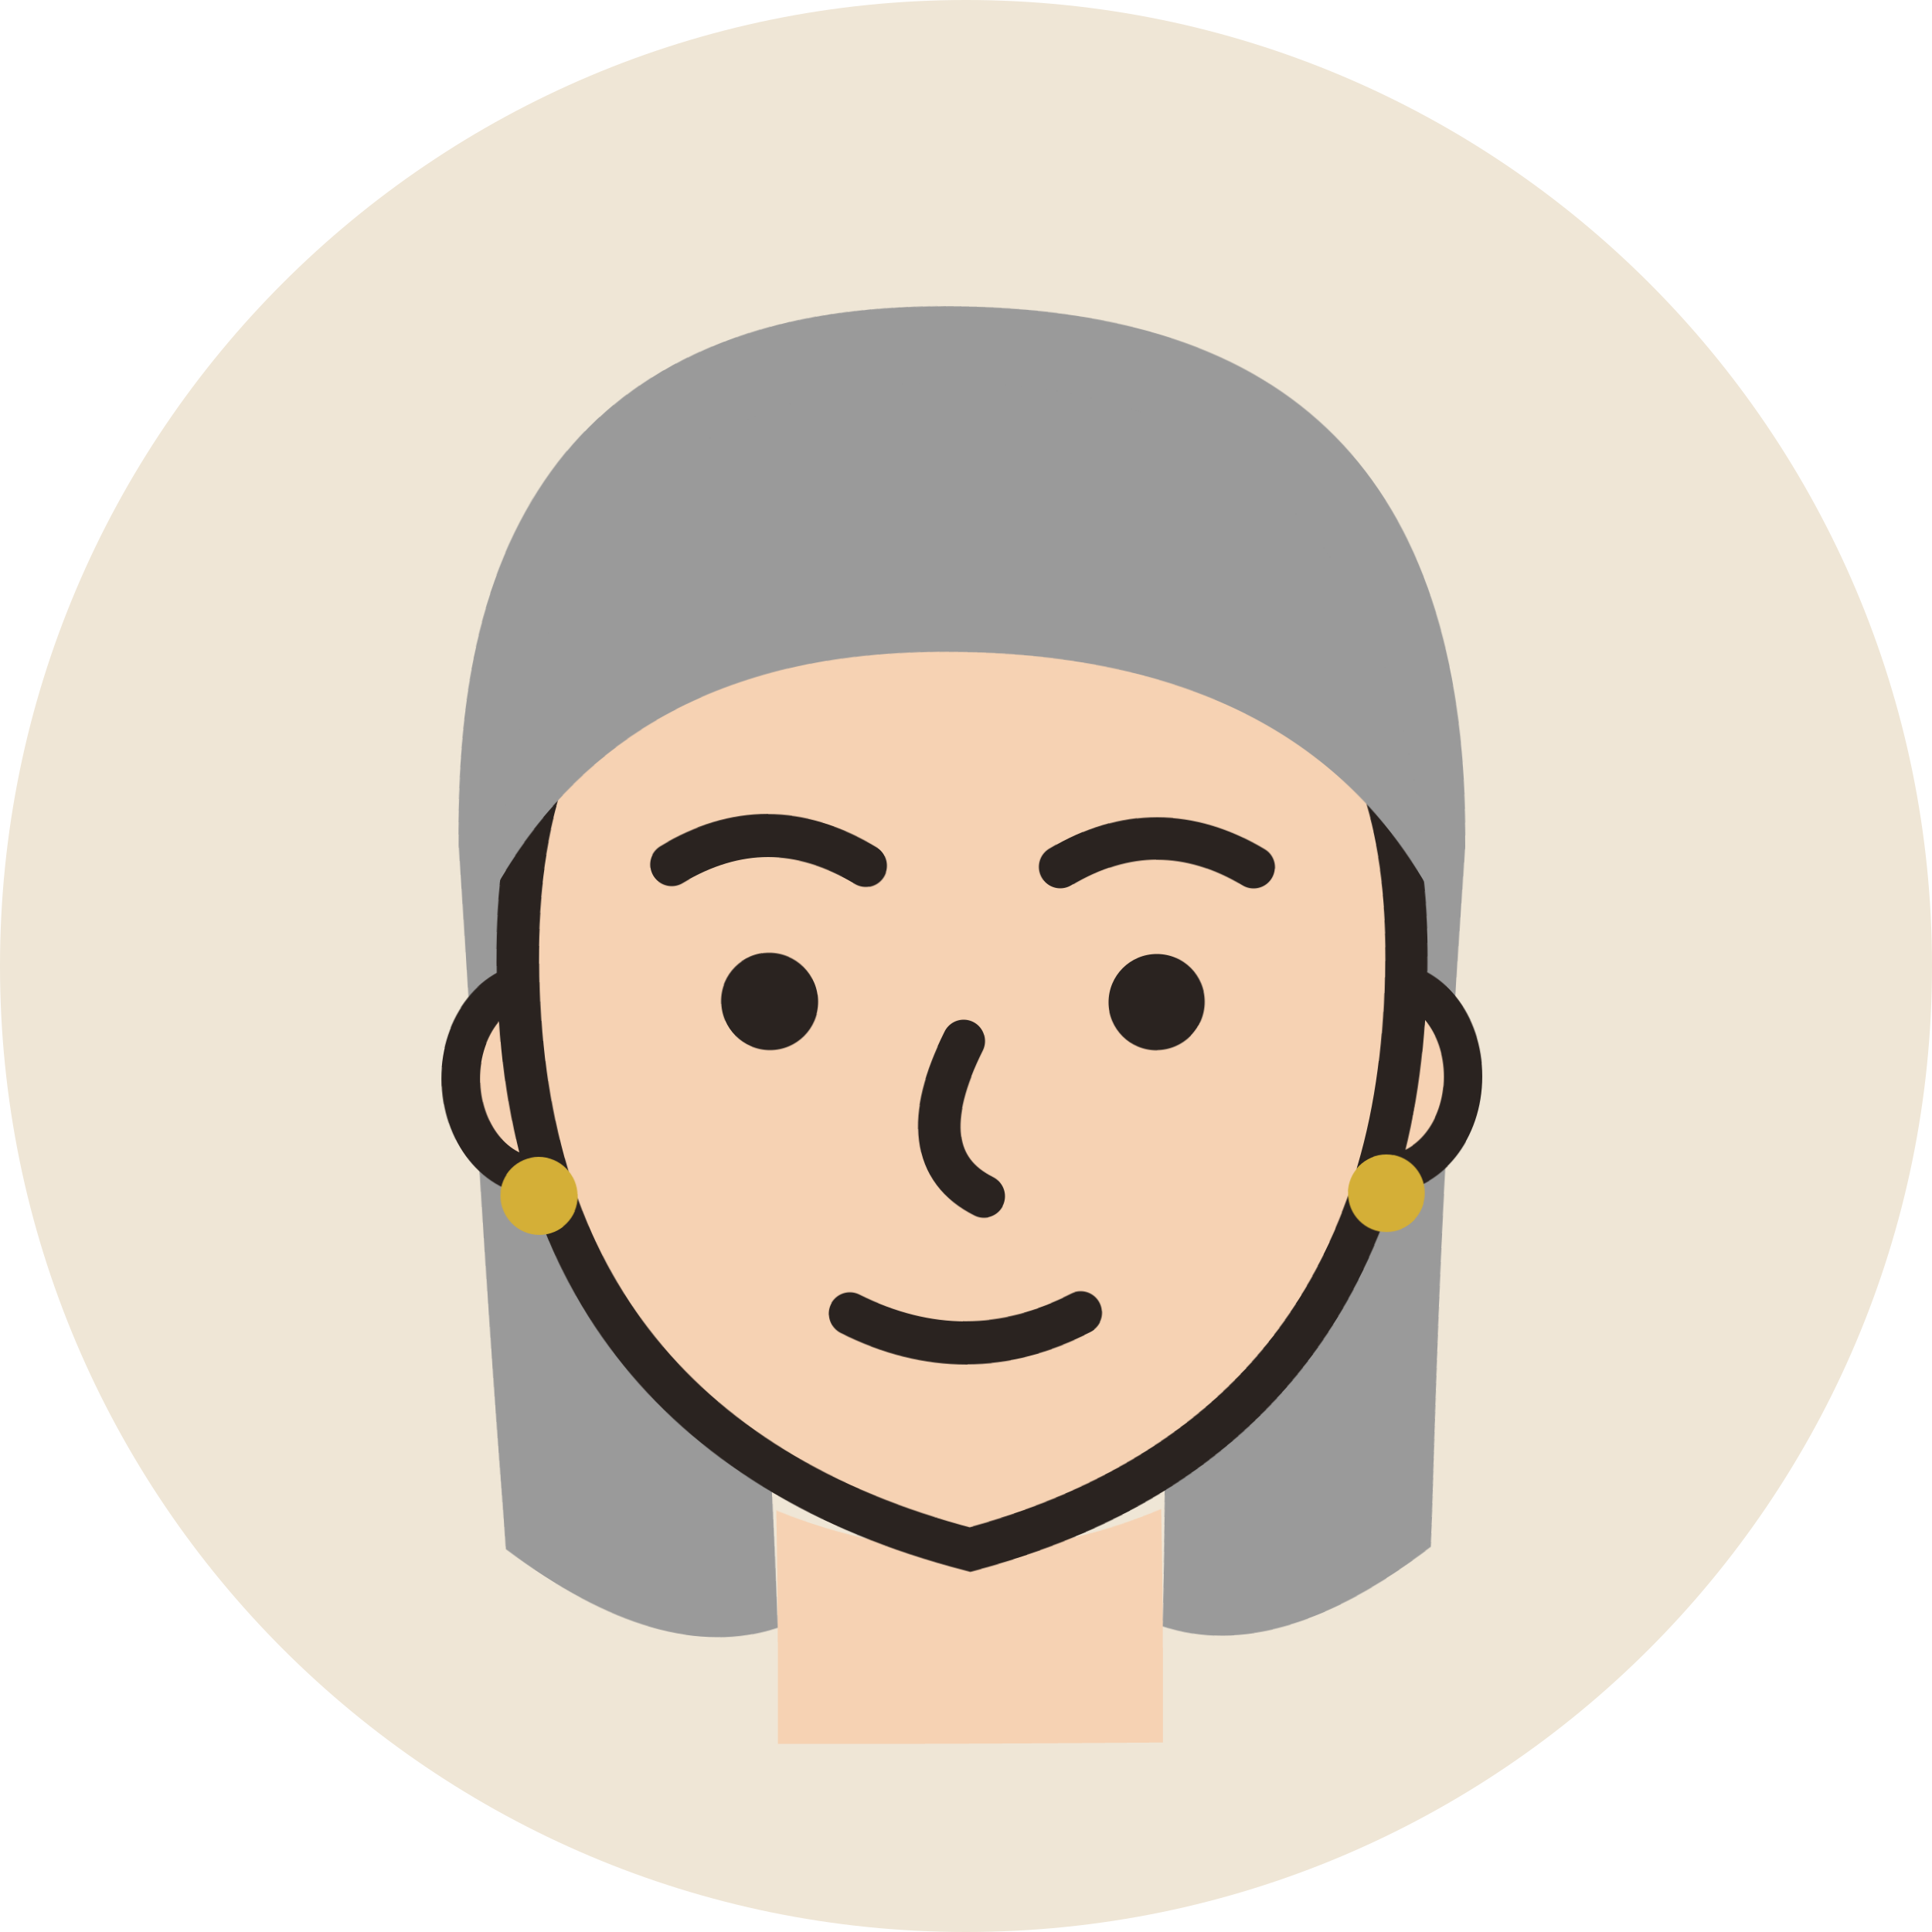
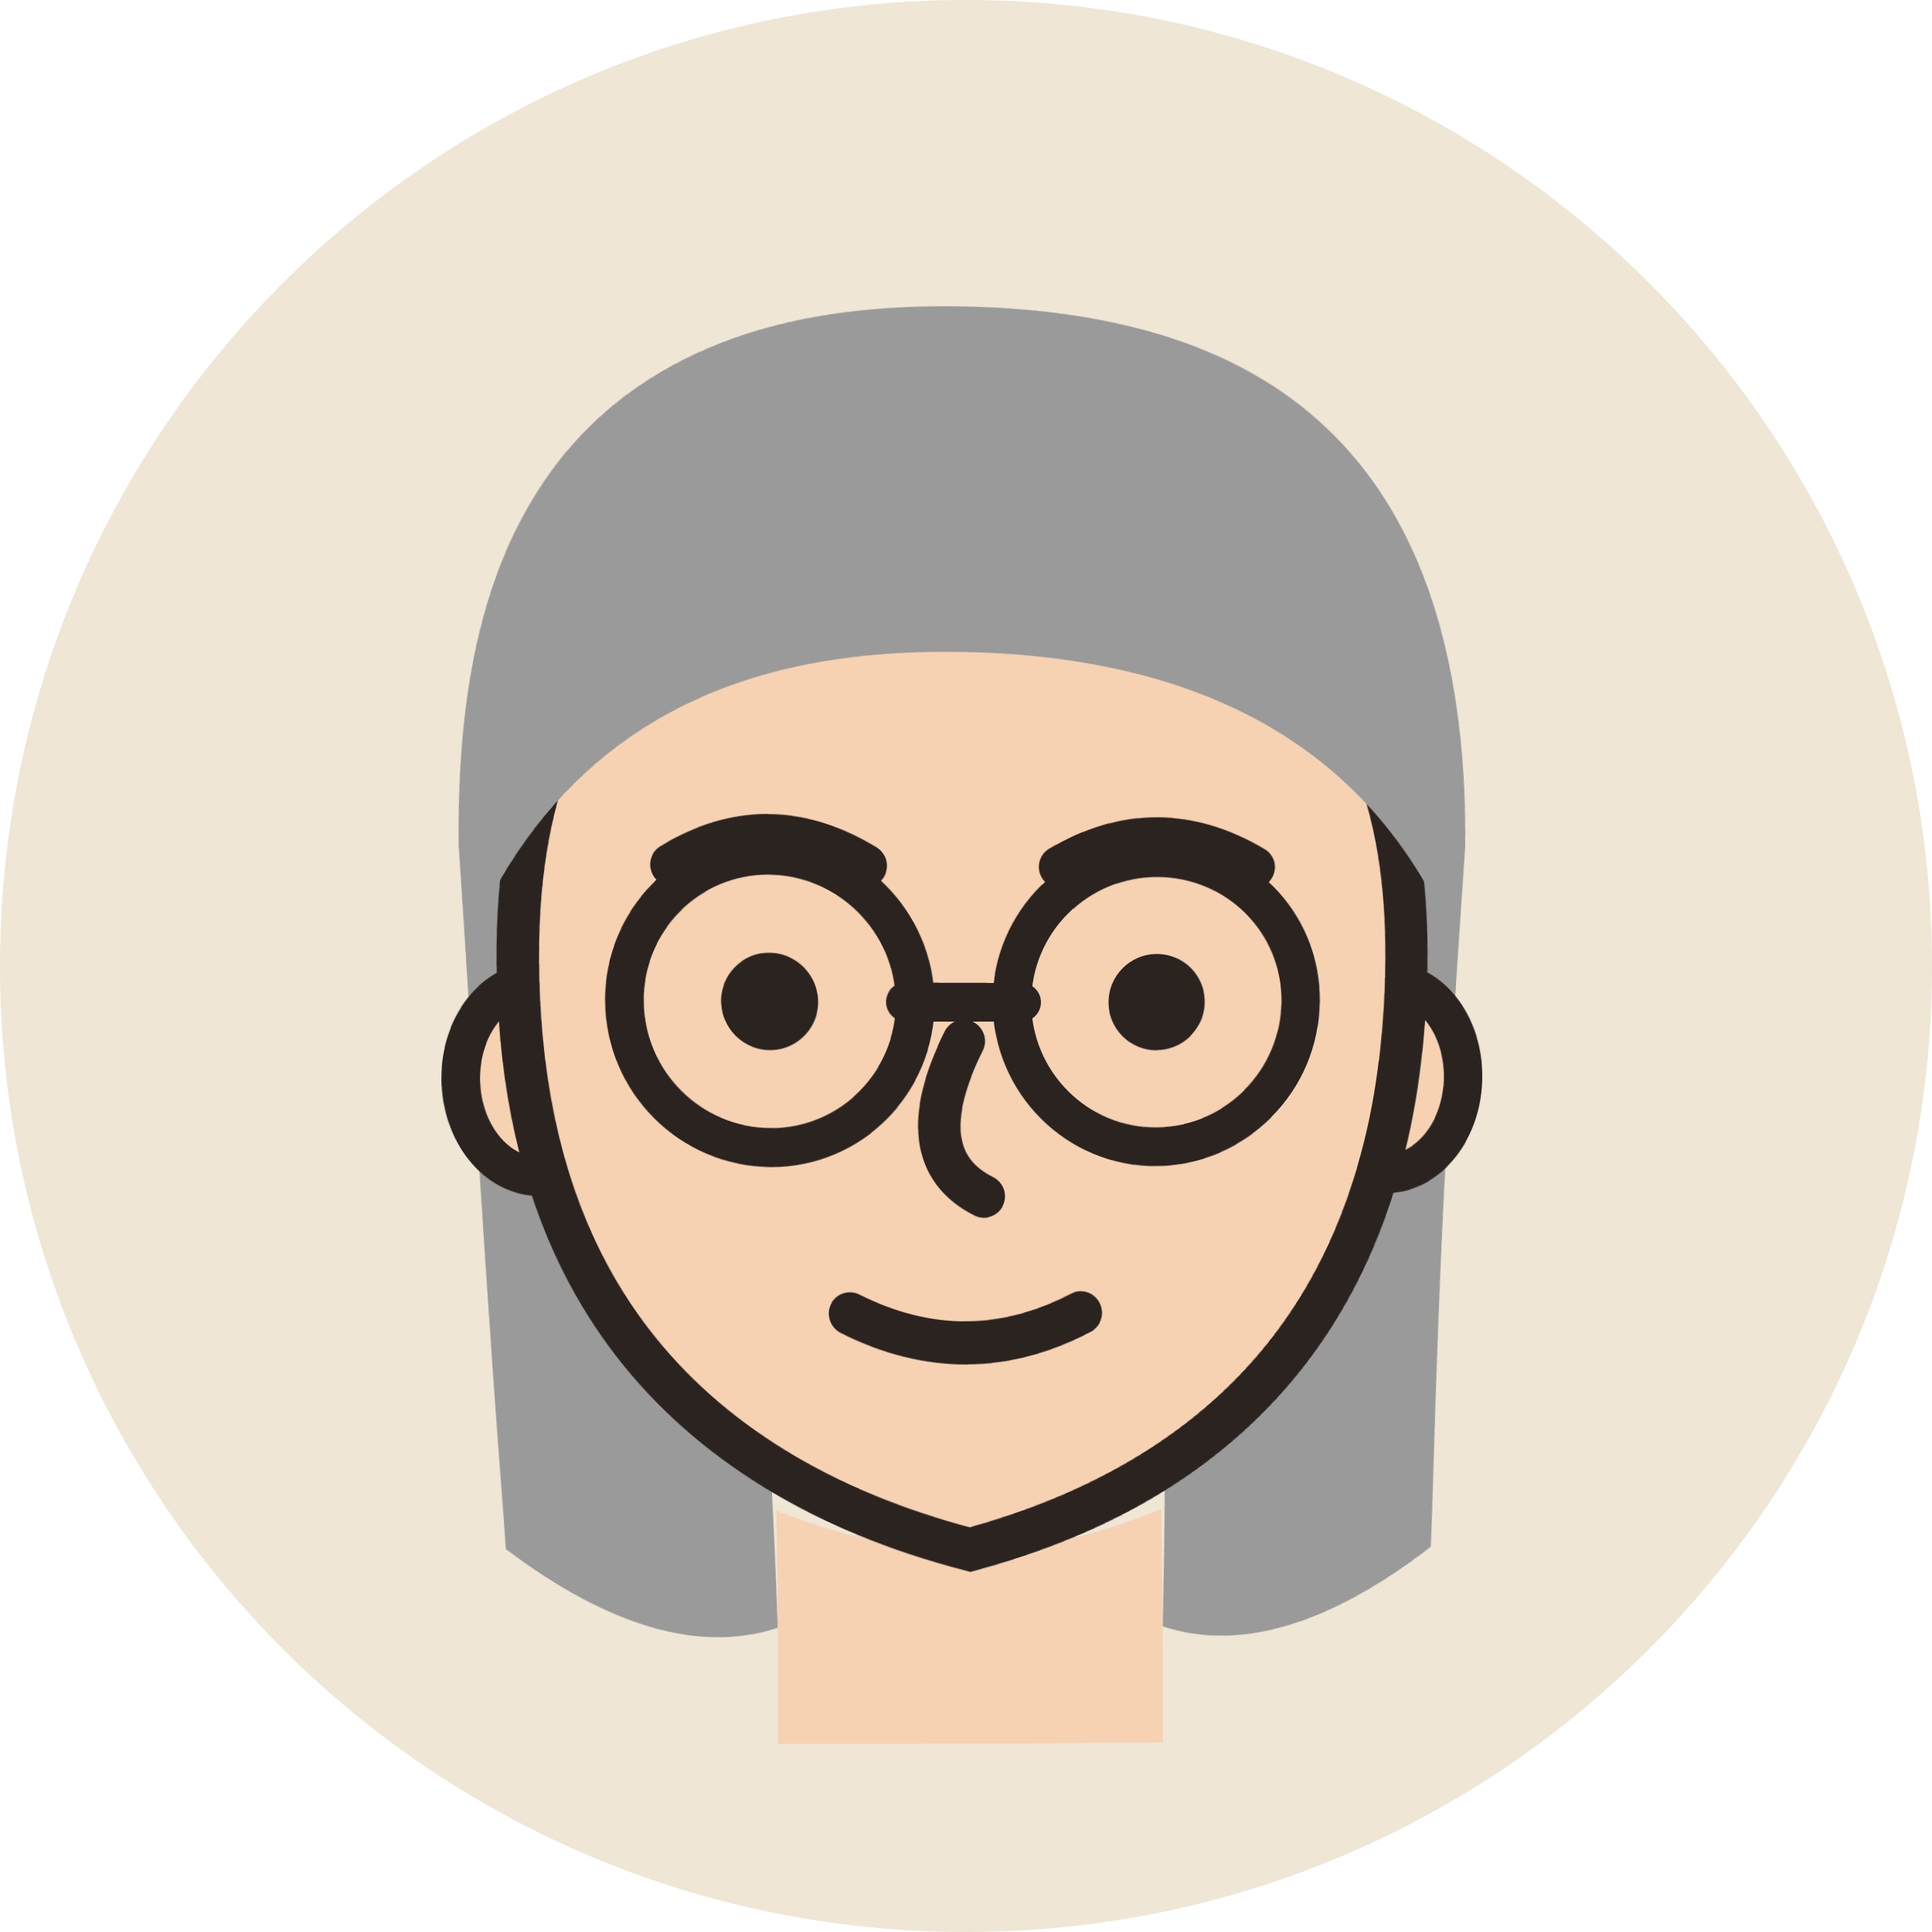
<svg xmlns="http://www.w3.org/2000/svg" viewBox="0 0 100 100">
  <defs>
    <filter id="r">
      <feTurbulence type="fractalNoise" baseFrequency="0.013" numOctaves="2" seed="51" result="n" />
      <feDisplacementMap in="SourceGraphic" in2="n" scale="2" />
    </filter>
  </defs>
  <rect width="100" height="100" rx="50" fill="#EFE6D6" />
  <g filter="url(#r)">
    <path d="M24 44 q0 -28 26 -28 q26 0 26 28 l-2 36 q-8 6 -14 4 l1 -34 q-11 4 -22 0 l1 34 q-6 2 -14 -4 z" fill="#9a9a9a" />
    <path d="M40 78 q10 4 20 0 l0 12 -20 0 z" fill="#F6D2B3" />
    <ellipse cx="28" cy="56" rx="4" ry="5" fill="#F6D2B3" stroke="#2a2320" stroke-width="2" />
    <ellipse cx="72" cy="56" rx="4" ry="5" fill="#F6D2B3" stroke="#2a2320" stroke-width="2" />
    <path d="M27 50 q0 -22 23 -22 q23 0 23 22 q0 24 -23 30 q-23 -6 -23 -30 z" fill="#F6D2B3" stroke="#2a2320" stroke-width="2.2" />
    <path d="M26 46 q2 -26 24 -26 q22 0 24 26 q-7 -12 -24 -12 q-17 0 -24 12 z" fill="#9a9a9a" />
    <circle cx="40" cy="52" r="2.5" fill="#2a2320" />
    <circle cx="60" cy="52" r="2.5" fill="#2a2320" />
    <path d="M35 45 q5 -3 10 0" fill="none" stroke="#2a2320" stroke-width="2.2" stroke-linecap="round" stroke-linejoin="round" />
    <path d="M55 45 q5 -3 10 0" fill="none" stroke="#2a2320" stroke-width="2.2" stroke-linecap="round" stroke-linejoin="round" />
+     <circle cx="40" cy="52" r="7.5" fill="none" stroke="#2a2320" stroke-width="2" stroke-linecap="round" stroke-linejoin="round" />
+     <circle cx="60" cy="52" r="7.5" fill="none" stroke="#2a2320" stroke-width="2" stroke-linecap="round" stroke-linejoin="round" />
+     <path d="M47 52 h6" fill="none" stroke="#2a2320" stroke-width="2" stroke-linecap="round" stroke-linejoin="round" />
    <path d="M50 54 q -3 6 1 8" fill="none" stroke="#2a2320" stroke-width="2.2" stroke-linecap="round" stroke-linejoin="round" />
    <path d="M44 68 q6 3 12 0" fill="none" stroke="#2a2320" stroke-width="2.2" stroke-linecap="round" stroke-linejoin="round" />
-     <circle cx="28" cy="62" r="2" fill="#d4af37" />
-     <circle cx="72" cy="62" r="2" fill="#d4af37" />
  </g>
</svg>
